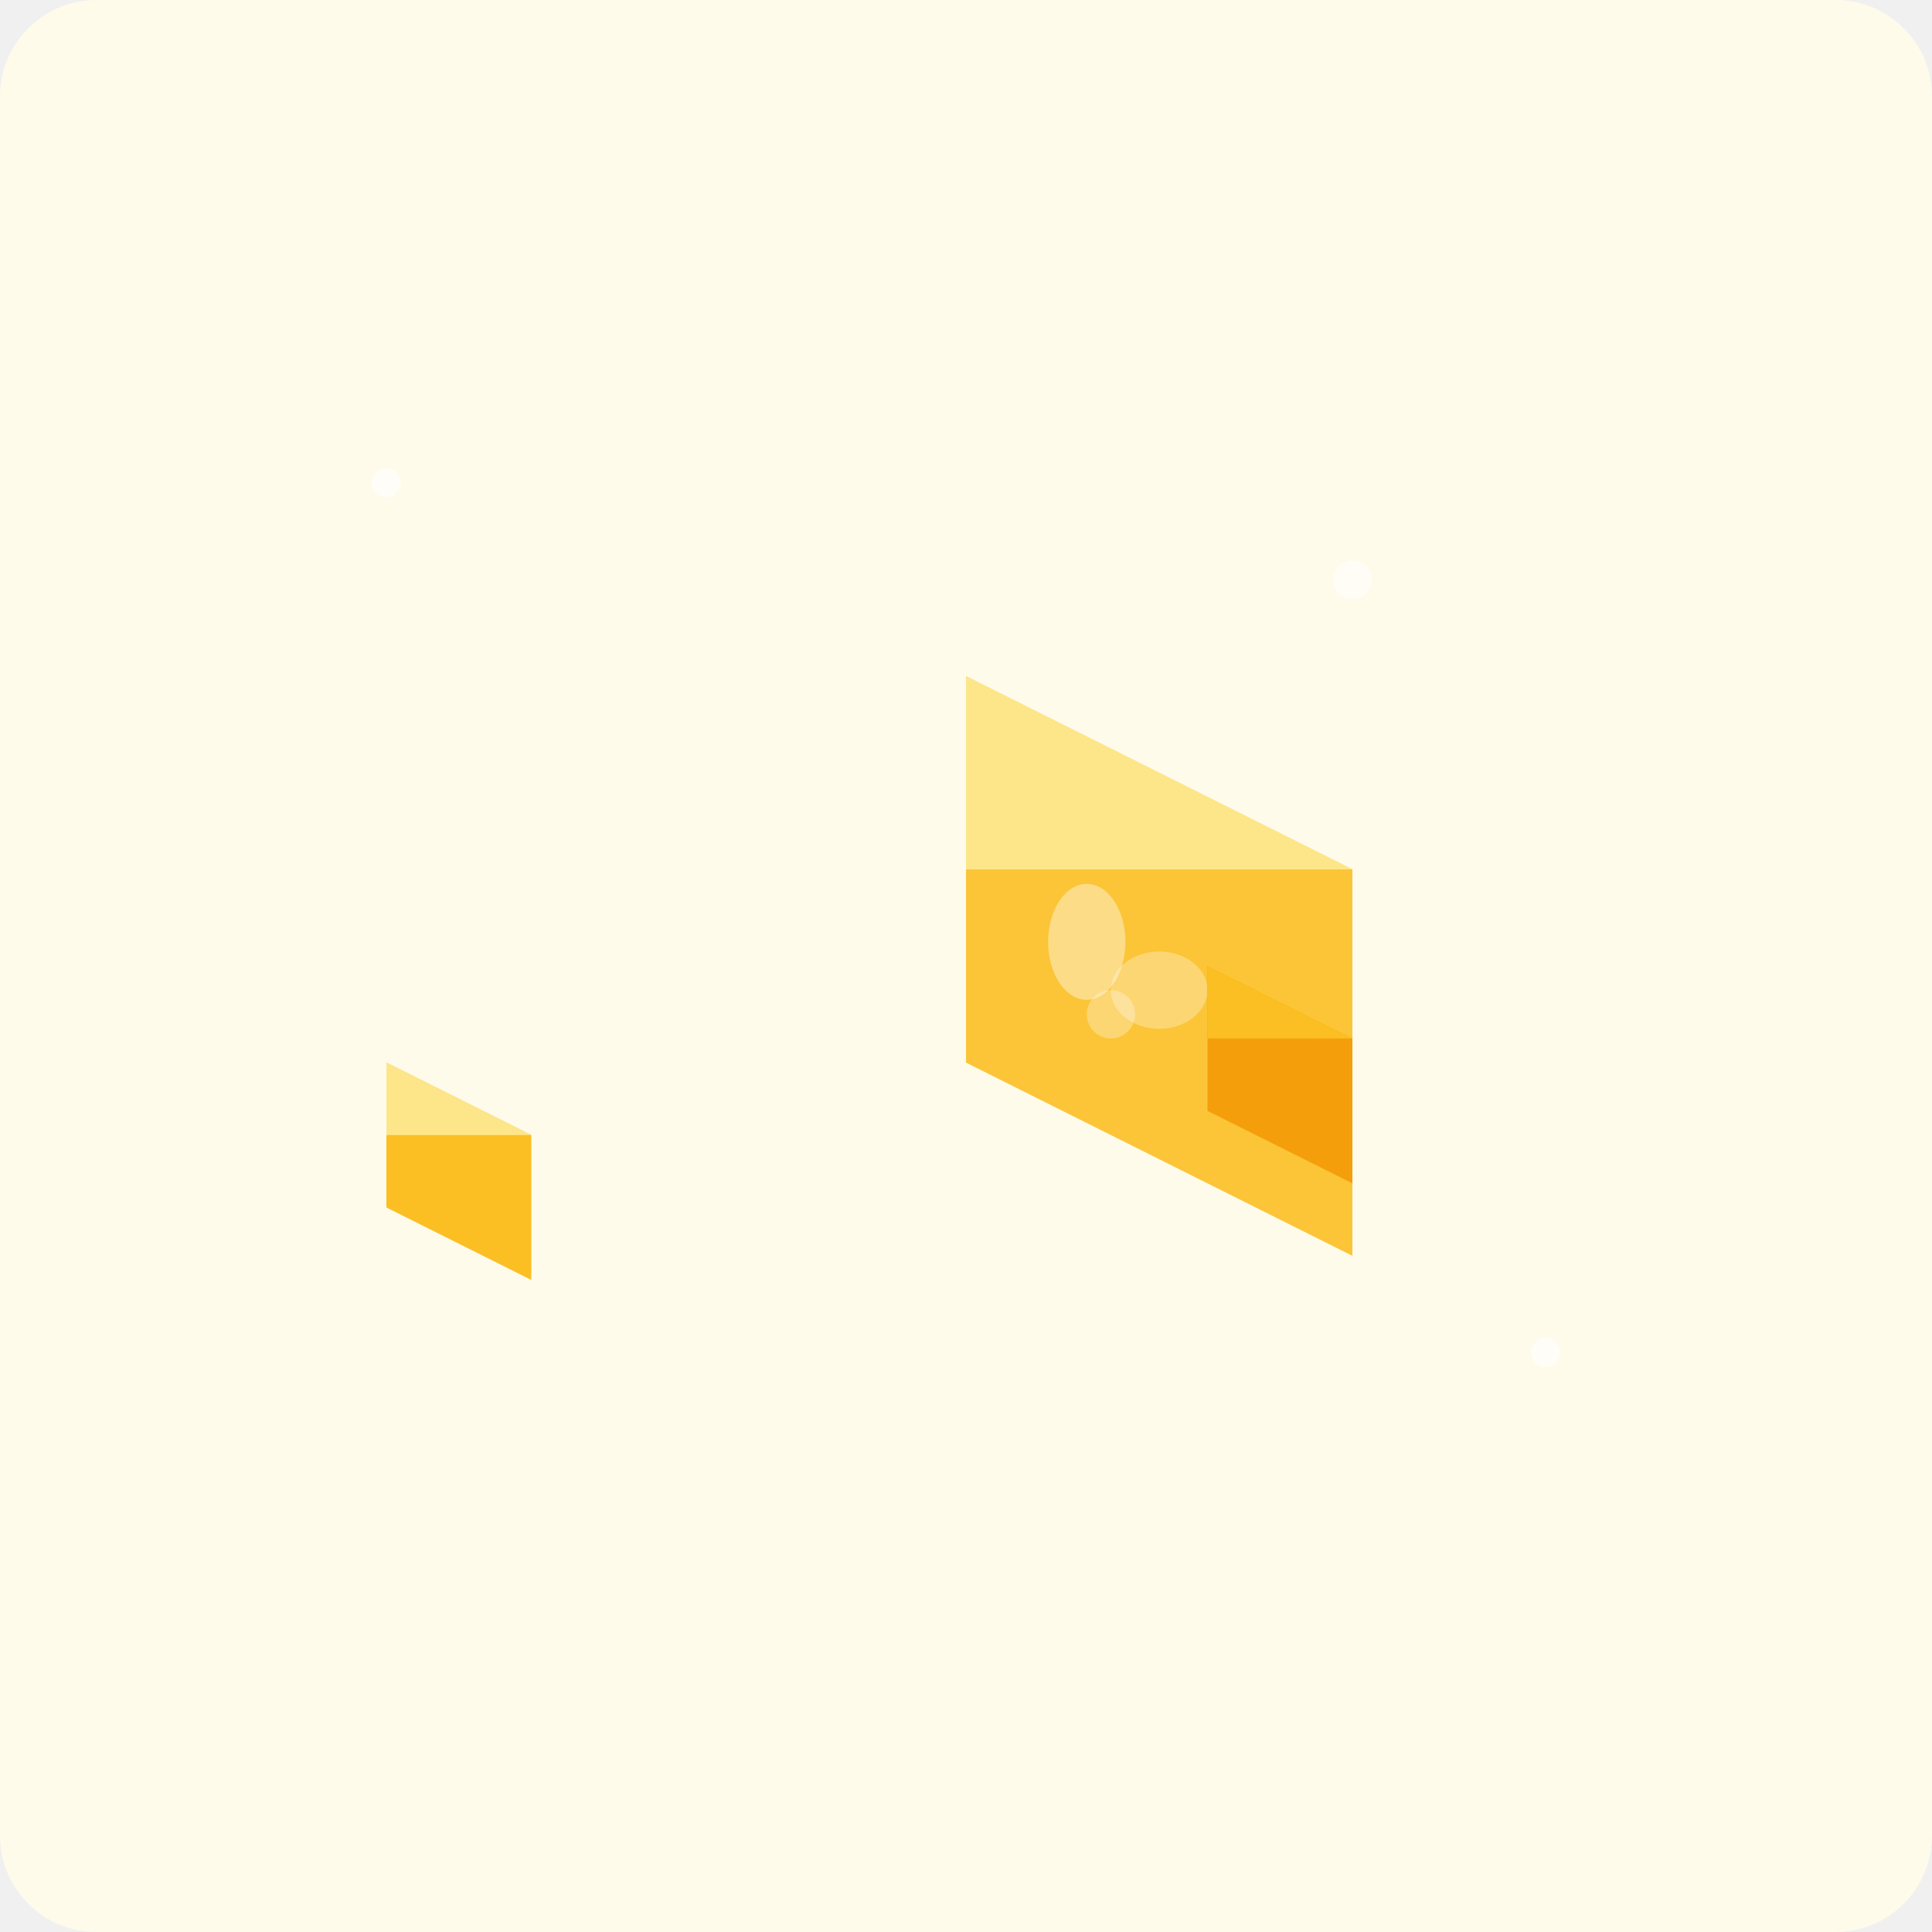
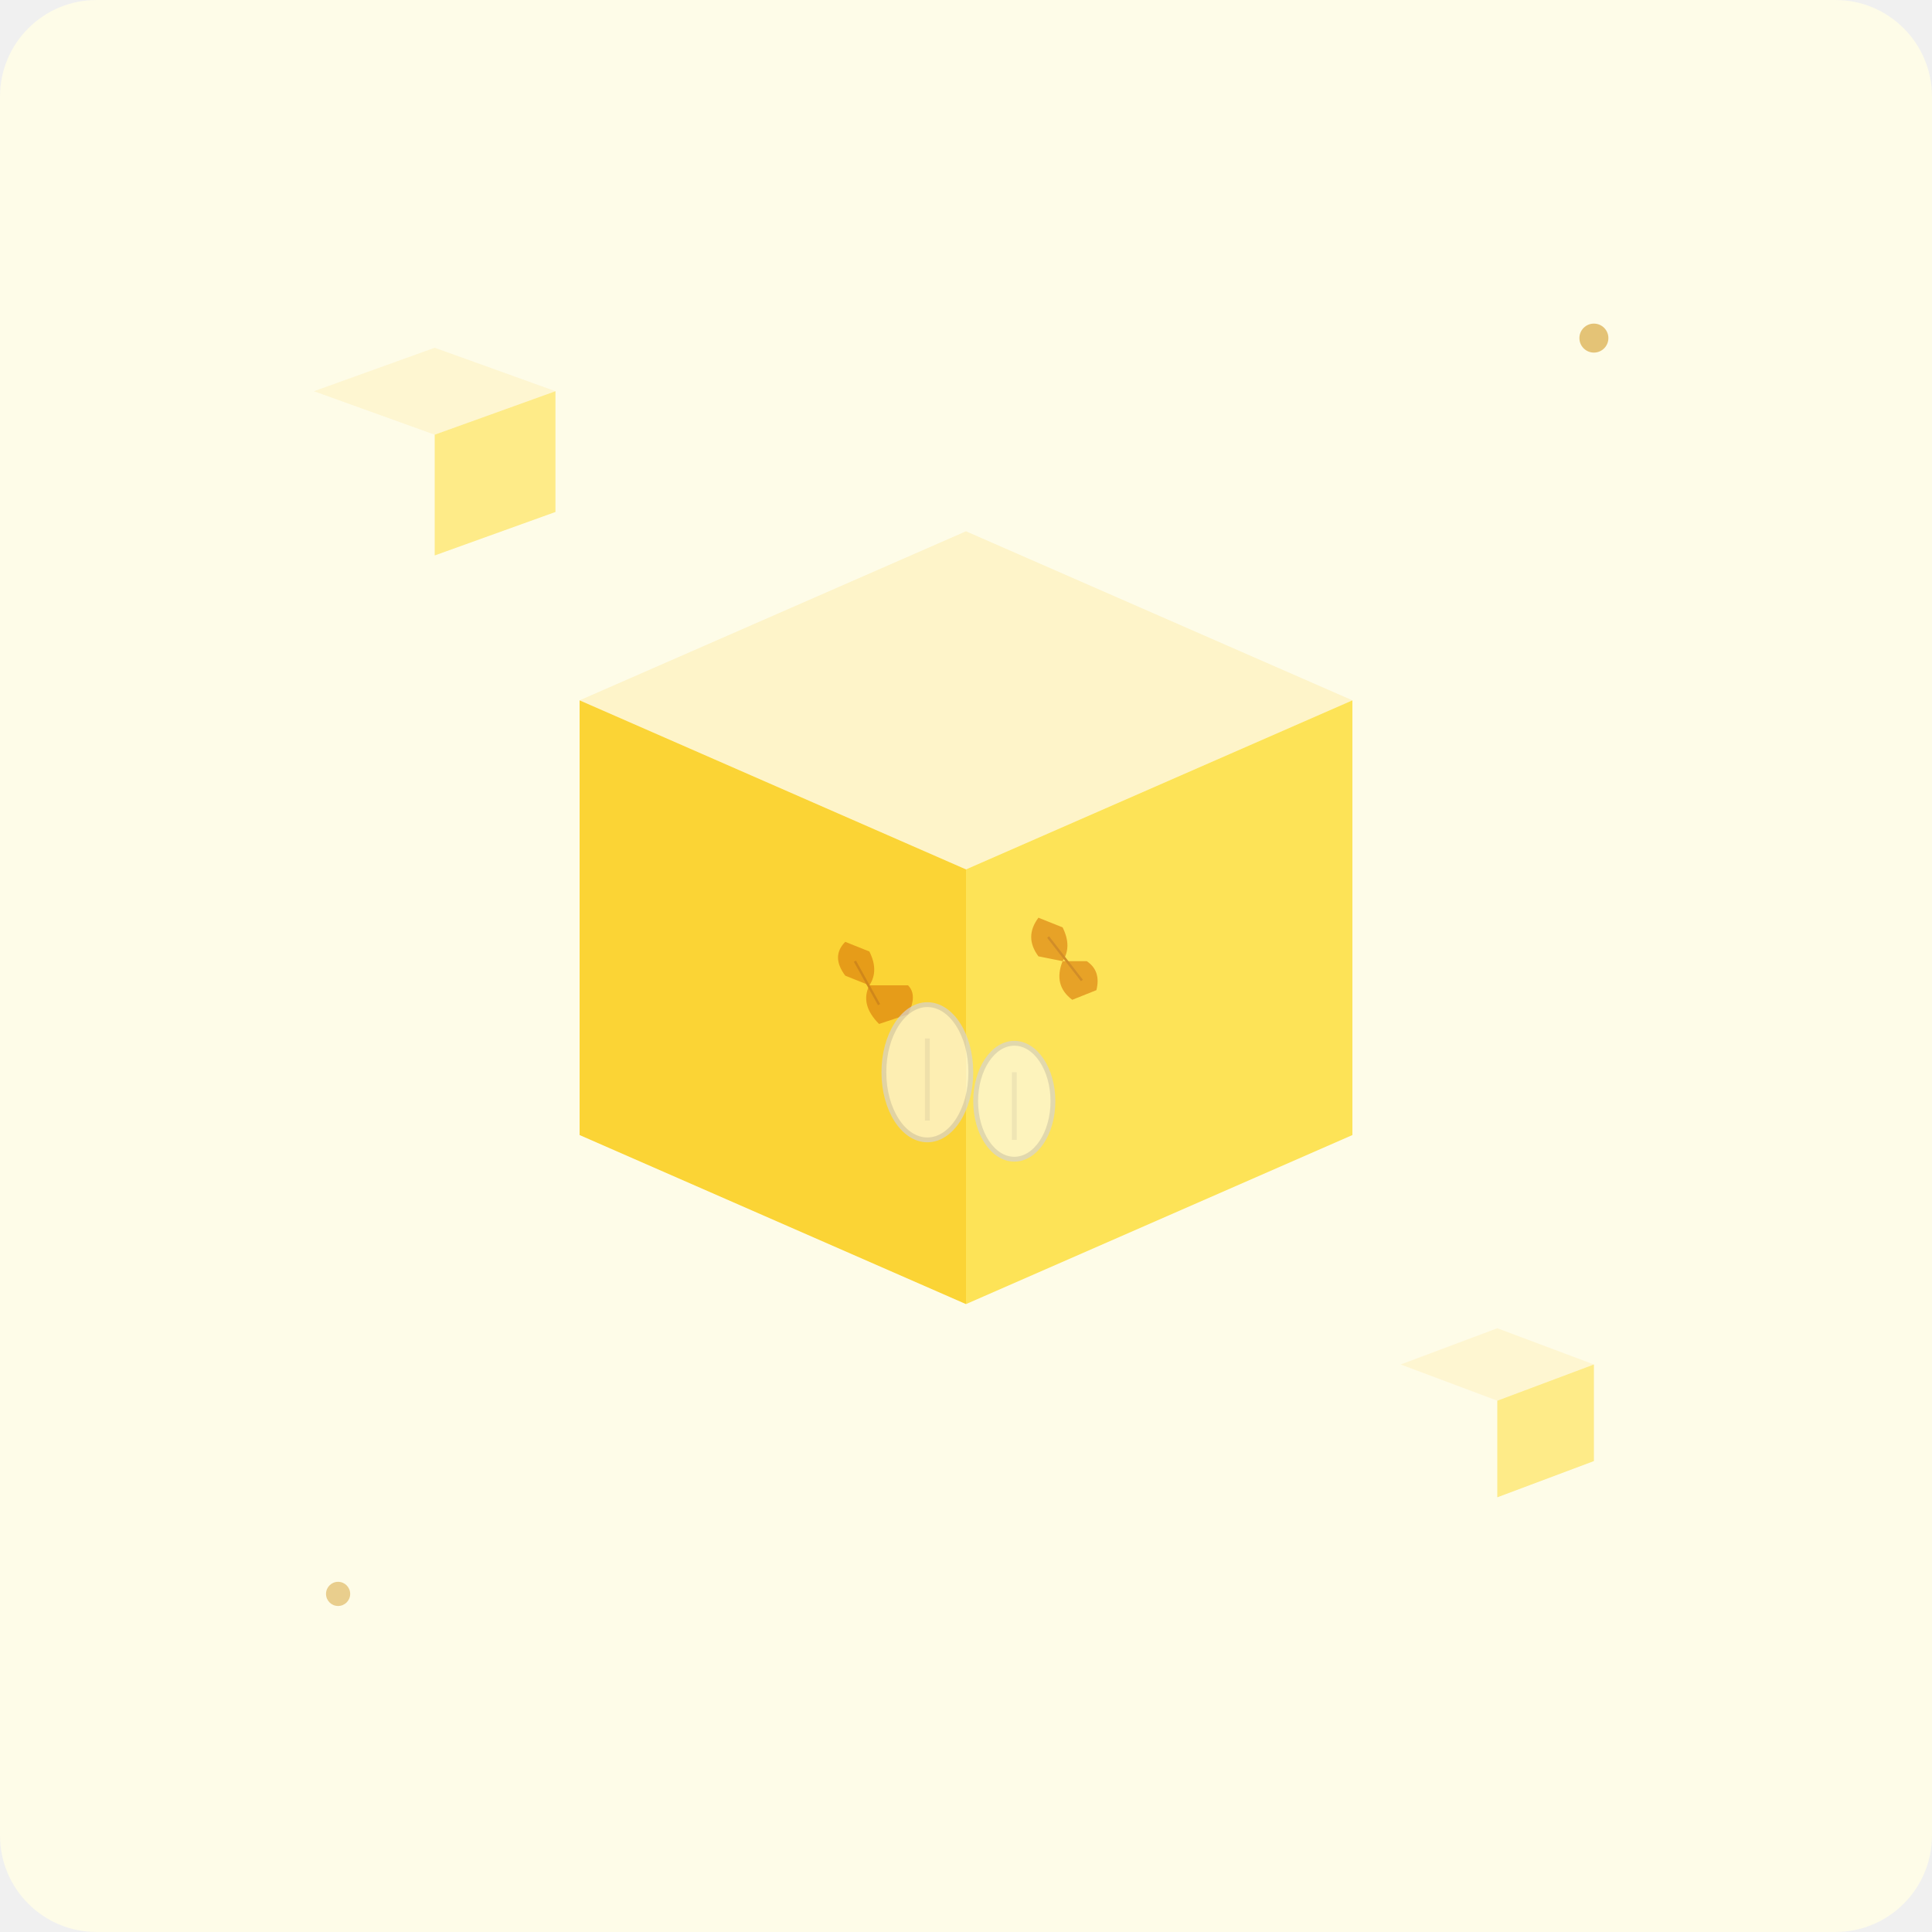
- <svg xmlns="http://www.w3.org/2000/svg" width="400" height="400" viewBox="0 0 400 400" fill="none">
-   <rect width="400" height="400" fill="#FFFBEB" rx="20" />
-   <g transform="translate(100, 80)">
-     <path d="M100 60 L180 100 L180 180 L100 140 Z" fill="#FBBF24" opacity="0.9" />
-     <path d="M100 60 L180 100 L100 100 Z" fill="#FDE68A" />
-     <path d="M100 100 L100 180 L100 140 Z" fill="#F59E0B" opacity="0.7" />
-     <ellipse cx="125" cy="115" rx="8" ry="12" fill="#FFFFFF" opacity="0.4" />
-     <ellipse cx="140" cy="125" rx="10" ry="8" fill="#FFFFFF" opacity="0.3" />
-     <circle cx="130" cy="130" r="5" fill="#FFFFFF" opacity="0.3" />
+ <svg xmlns="http://www.w3.org/2000/svg" viewBox="0 0 400 400" width="400" height="400">
+   <rect width="400" height="400" fill="#fefce8" rx="20" />
+   <g transform="translate(200, 180)">
+     <path d="M 0,-70 L 80,-35 L 0,0 L -80,-35 Z" fill="#fef3c7" opacity="0.95" />
+     <path d="M 80,-35 L 80,55 L 0,90 L 0,0 Z" fill="#fde047" opacity="0.9" />
+     <path d="M 0,0 L 0,90 L -80,55 L -80,-35 Z" fill="#facc15" opacity="0.85" />
+     <g opacity="0.6">
+       <path d="M -25,15 Q -28,18 -25,22 L -20,24 Q -18,21 -20,17 Z" fill="#d97706" />
+       <path d="M -20,24 Q -22,28 -18,32 L -12,30 Q -10,26 -12,24 Z" fill="#d97706" />
+       <path d="M 15,10 Q 12,14 15,18 L 20,19 Q 22,16 20,12 Z" fill="#d97706" />
+       <path d="M 20,19 Q 18,24 22,27 L 27,25 Q 28,21 25,19 Z" fill="#d97706" />
+       <line x1="-23" y1="19" x2="-18" y2="28" stroke="#b45309" stroke-width="0.5" />
+       <line x1="17" y1="14" x2="24" y2="23" stroke="#b45309" stroke-width="0.5" />
+     </g>
+     <g opacity="0.7">
+       <ellipse cx="-8" cy="42" rx="9" ry="14" fill="#fef9e7" stroke="#d6d3d1" stroke-width="1" />
+       <line x1="-8" y1="35" x2="-8" y2="52" stroke="#d6d3d1" stroke-width="1" opacity="0.5" />
+       <ellipse cx="10" cy="48" rx="8" ry="12" fill="#fef9e7" stroke="#d6d3d1" stroke-width="1" />
+       <line x1="10" y1="42" x2="10" y2="56" stroke="#d6d3d1" stroke-width="1" opacity="0.5" />
+     </g>
  </g>
-   <g transform="translate(50, 200)">
-     <path d="M30 20 L60 35 L60 65 L30 50 Z" fill="#FBBF24" />
-     <path d="M30 20 L60 35 L30 35 Z" fill="#FDE68A" />
+   <g transform="translate(90, 90)">
+     <path d="M 0,-18 L 25,-9 L 0,0 L -25,-9 Z" fill="#fef3c7" opacity="0.7" />
+     <path d="M 25,-9 L 25,16 L 0,25 L 0,0 Z" fill="#fde047" opacity="0.6" />
  </g>
-   <g transform="translate(220, 180)">
-     <path d="M30 20 L60 35 L60 65 L30 50 Z" fill="#F59E0B" />
-     <path d="M30 20 L60 35 L30 35 Z" fill="#FBBF24" />
+   <g transform="translate(310, 290)">
+     <path d="M 0,-15 L 20,-7.5 L 0,0 L -20,-7.5 Z" fill="#fef3c7" opacity="0.7" />
+     <path d="M 20,-7.5 L 20,12.5 L 0,20 L 0,0 Z" fill="#fde047" opacity="0.6" />
  </g>
-   <circle cx="80" cy="100" r="3" fill="#FFFFFF" opacity="0.6" />
-   <circle cx="280" cy="120" r="4" fill="#FFFFFF" opacity="0.5" />
-   <circle cx="320" cy="280" r="3" fill="#FFFFFF" opacity="0.6" />
+   <circle cx="330" cy="70" r="3" fill="#ca8a04" opacity="0.5" />
+   <circle cx="70" cy="330" r="2.5" fill="#ca8a04" opacity="0.4" />
</svg>
